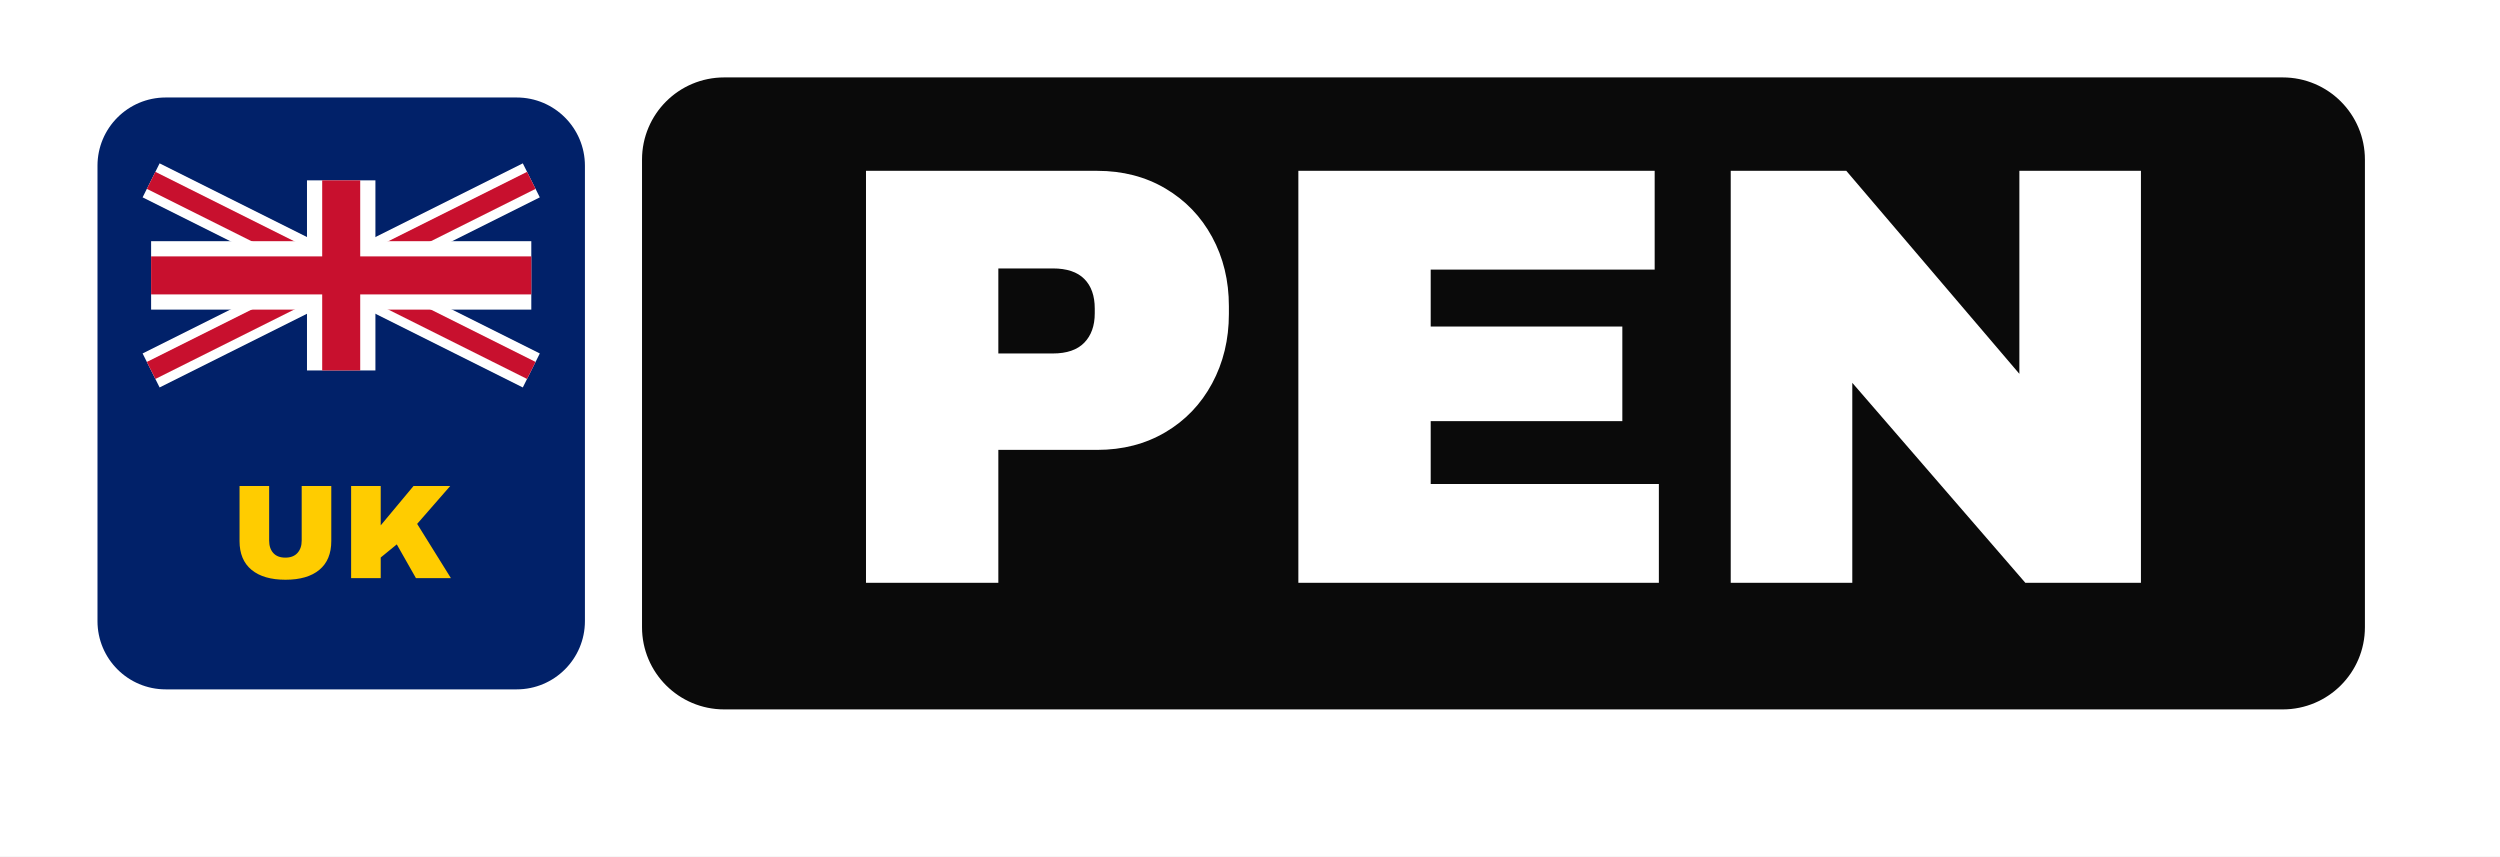
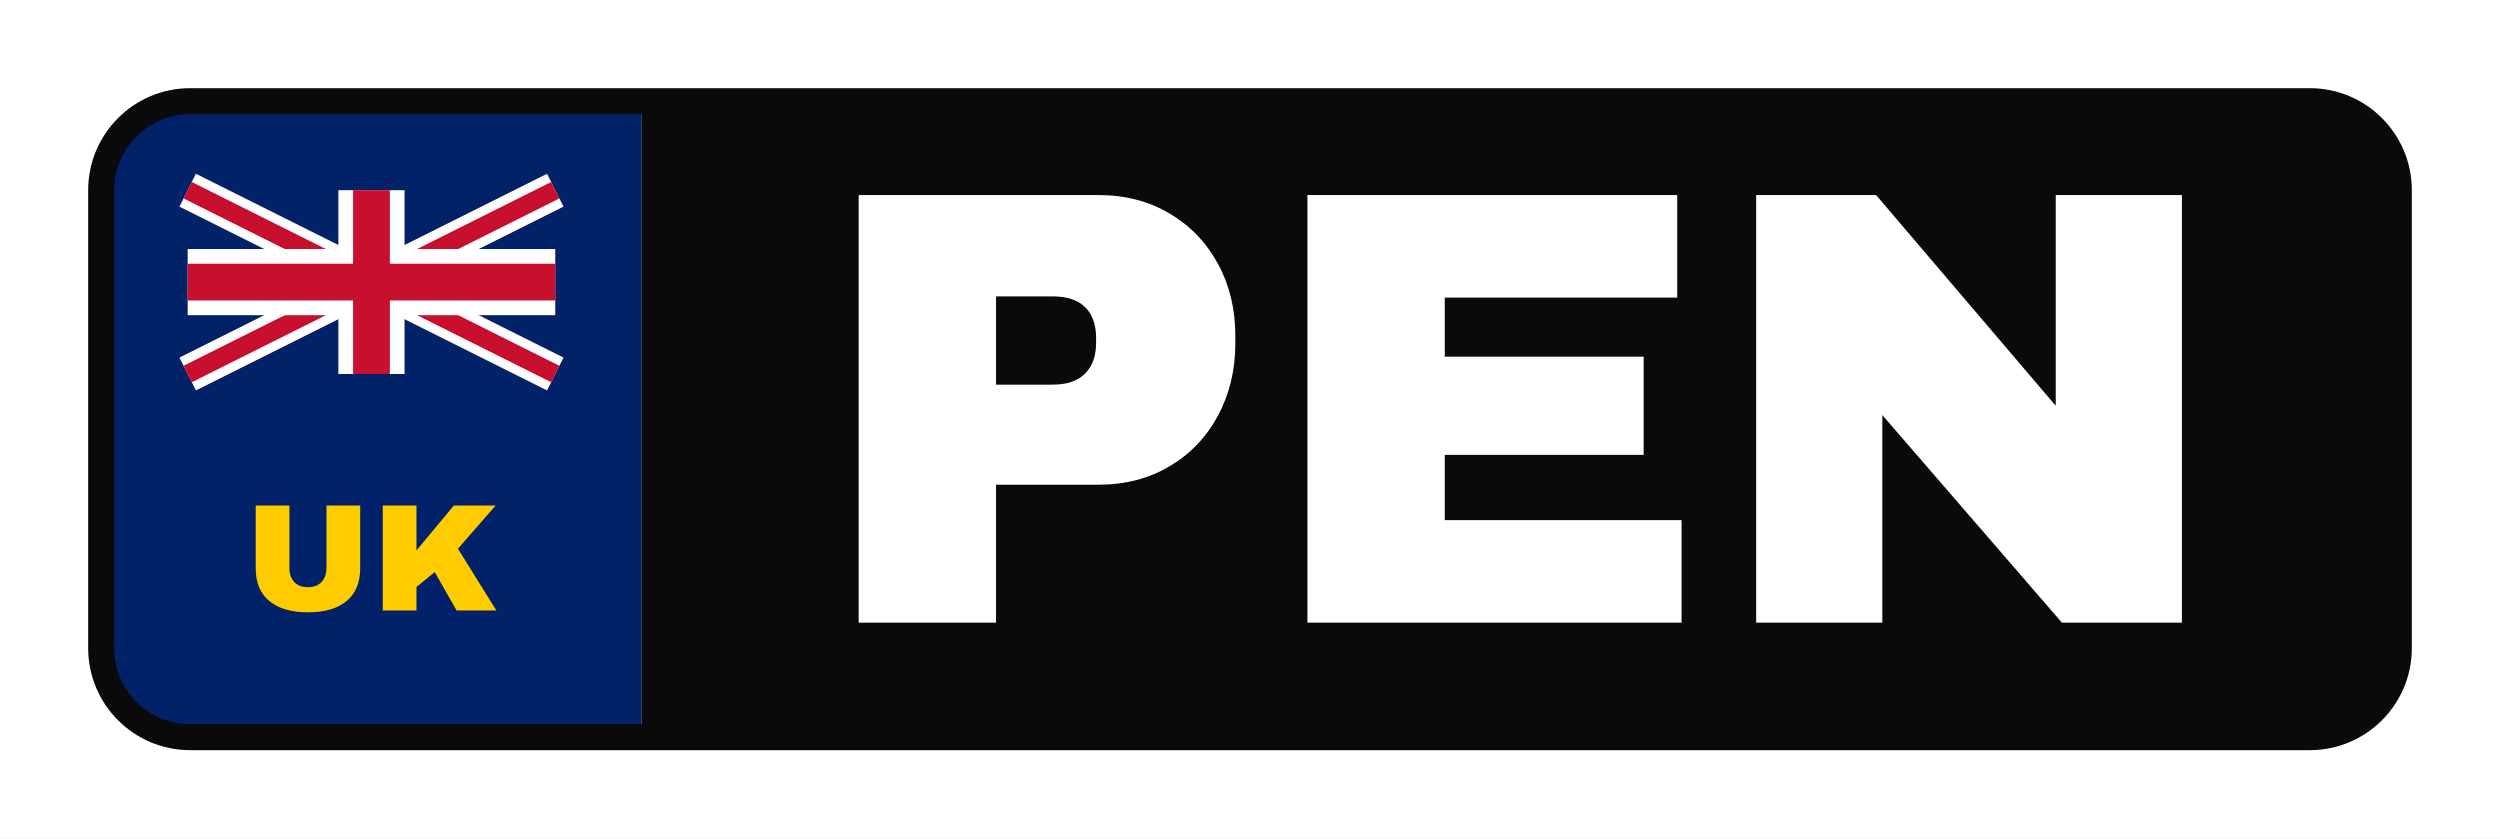
- <svg xmlns="http://www.w3.org/2000/svg" viewBox="0 0 789.85 270.60" role="img" aria-label="PaintMatchPen">
+ <svg xmlns="http://www.w3.org/2000/svg" viewBox="0 0 761.03 255.20" role="img" aria-label="PaintMatchPen">
  <rect width="100%" height="100%" fill="#FFFFFF" />
-   <rect x="30.80" y="30.80" width="154.00" height="187.00" rx="21.56" ry="21.56" fill="#012169" />
-   <line x1="47.74" y1="56.98" x2="167.86" y2="117.04" stroke="#FFF" stroke-width="12.01" />
-   <line x1="167.86" y1="56.98" x2="47.74" y2="117.04" stroke="#FFF" stroke-width="12.01" />
-   <line x1="47.74" y1="56.98" x2="167.86" y2="117.04" stroke="#C8102E" stroke-width="6.01" />
-   <line x1="167.86" y1="56.98" x2="47.74" y2="117.04" stroke="#C8102E" stroke-width="6.01" />
-   <line x1="107.80" y1="56.98" x2="107.80" y2="117.04" stroke="#FFF" stroke-width="21.62" />
-   <line x1="47.74" y1="87.01" x2="167.86" y2="87.01" stroke="#FFF" stroke-width="21.62" />
-   <line x1="107.80" y1="56.98" x2="107.80" y2="117.04" stroke="#C8102E" stroke-width="12.01" />
-   <line x1="47.74" y1="87.01" x2="167.86" y2="87.01" stroke="#C8102E" stroke-width="12.01" />
-   <path d="M90.195 183.163Q83.255 183.163 79.467 180.031Q75.68 176.9 75.68 170.932V153.539H85.032V170.806Q85.032 173.26 86.344 174.72Q87.656 176.18 90.153 176.18Q92.65 176.18 93.983 174.699Q95.316 173.218 95.316 170.806V153.539H104.668V170.932Q104.668 176.9 100.902 180.031Q97.136 183.163 90.195 183.163Z M130.652 153.539H142.248L131.795 165.516L142.459 182.655H131.414L125.362 171.99L120.284 176.138V182.655H110.932V153.539H120.284V165.981Z" fill="#FFCC00" />
-   <rect x="206.80" y="28.42" width="536.41" height="191.75" rx="22.0" ry="22.0" fill="#0A0A0A" stroke="#0A0A0A" stroke-width="7.92" />
-   <path d="M388.256 96.73V99.189Q388.256 111.298 382.958 121.136Q377.661 130.975 368.201 136.556Q358.741 142.138 346.632 142.138H315.414V184.14H273.601V53.97H346.632Q358.741 53.97 368.201 59.552Q377.661 65.133 382.958 74.877Q388.256 84.621 388.256 96.73ZM315.414 111.676H332.631Q339.253 111.676 342.564 108.271Q345.875 104.865 345.875 99V97.486Q345.875 91.432 342.564 88.121Q339.253 84.81 332.631 84.81H315.414Z M410.203 53.97H522.777V85.188H452.016V103.162H512.56V133.056H452.016V152.922H524.102V184.14H410.203Z M639.892 184.14 585.213 120.947V184.14H546.806V53.97H583.321L638.0 118.109V53.97H676.408V184.14Z" fill="#FFF" />
+   <path d="M57.90 30.80 H195.36 V224.40 H57.90 Q30.80 224.40 30.80 197.30 V57.90 Q30.80 30.80 57.90 30.80 Z" fill="#012169" />
+   <path d="M195.36 30.80 H703.12 Q730.23 30.80 730.23 57.90 V197.30 Q730.23 224.40 703.12 224.40 H195.36 Z" fill="#0A0A0A" />
+   <line x1="57.13" y1="57.90" x2="169.03" y2="113.85" stroke="#FFF" stroke-width="11.19" />
+   <line x1="169.03" y1="57.90" x2="57.13" y2="113.85" stroke="#FFF" stroke-width="11.19" />
+   <line x1="57.13" y1="57.90" x2="169.03" y2="113.85" stroke="#C8102E" stroke-width="5.60" />
+   <line x1="169.03" y1="57.90" x2="57.13" y2="113.85" stroke="#C8102E" stroke-width="5.60" />
+   <line x1="113.08" y1="57.90" x2="113.08" y2="113.85" stroke="#FFF" stroke-width="20.14" />
+   <line x1="57.13" y1="85.88" x2="169.03" y2="85.88" stroke="#FFF" stroke-width="20.14" />
+   <line x1="113.08" y1="57.90" x2="113.08" y2="113.85" stroke="#C8102E" stroke-width="11.19" />
+   <line x1="57.13" y1="85.88" x2="169.03" y2="85.88" stroke="#C8102E" stroke-width="11.19" />
+   <path d="M93.765 186.399Q86.151 186.399 81.996 182.963Q77.84 179.527 77.84 172.981V153.898H88.101V172.842Q88.101 175.534 89.54 177.136Q90.98 178.738 93.719 178.738Q96.458 178.738 97.921 177.113Q99.383 175.488 99.383 172.842V153.898H109.644V172.981Q109.644 179.527 105.512 182.963Q101.38 186.399 93.765 186.399Z M138.152 153.898H150.873L139.405 167.038L151.105 185.842H138.987L132.348 174.142L126.777 178.692V185.842H116.516V153.898H126.777V167.549Z" fill="#FFCC00" />
+   <path d="M376.046 102.142V104.601Q376.046 116.71 370.748 126.548Q365.451 136.387 355.991 141.968Q346.531 147.55 334.422 147.55H303.204V189.552H261.391V59.382H334.422Q346.531 59.382 355.991 64.964Q365.451 70.545 370.748 80.289Q376.046 90.033 376.046 102.142ZM303.204 117.088H320.421Q327.043 117.088 330.354 113.683Q333.665 110.277 333.665 104.412V102.898Q333.665 96.844 330.354 93.533Q327.043 90.222 320.421 90.222H303.204Z M397.993 59.382H510.567V90.6H439.806V108.574H500.35V138.468H439.806V158.334H511.892V189.552H397.993Z M627.682 189.552 573.003 126.359V189.552H534.596V59.382H571.111L625.79 123.521V59.382H664.198V189.552Z" fill="#FFF" />
+   <rect x="30.80" y="30.80" width="699.43" height="193.60" rx="27.10" ry="27.10" fill="none" stroke="#0A0A0A" stroke-width="7.92" />
</svg>
